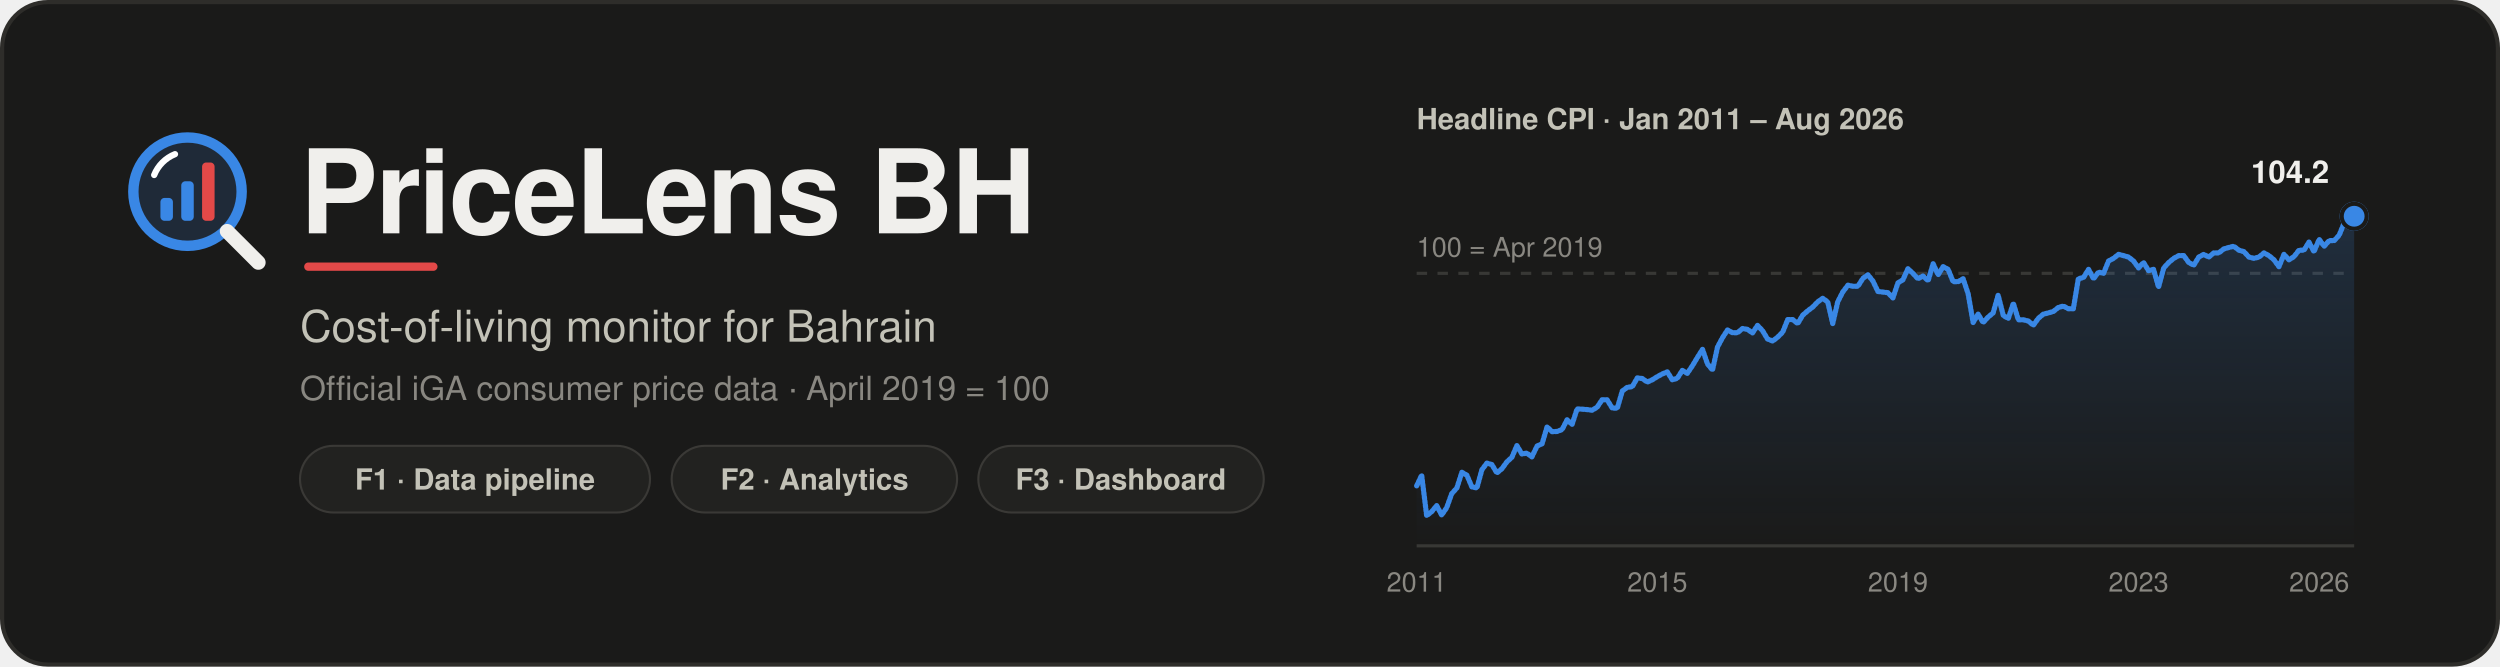
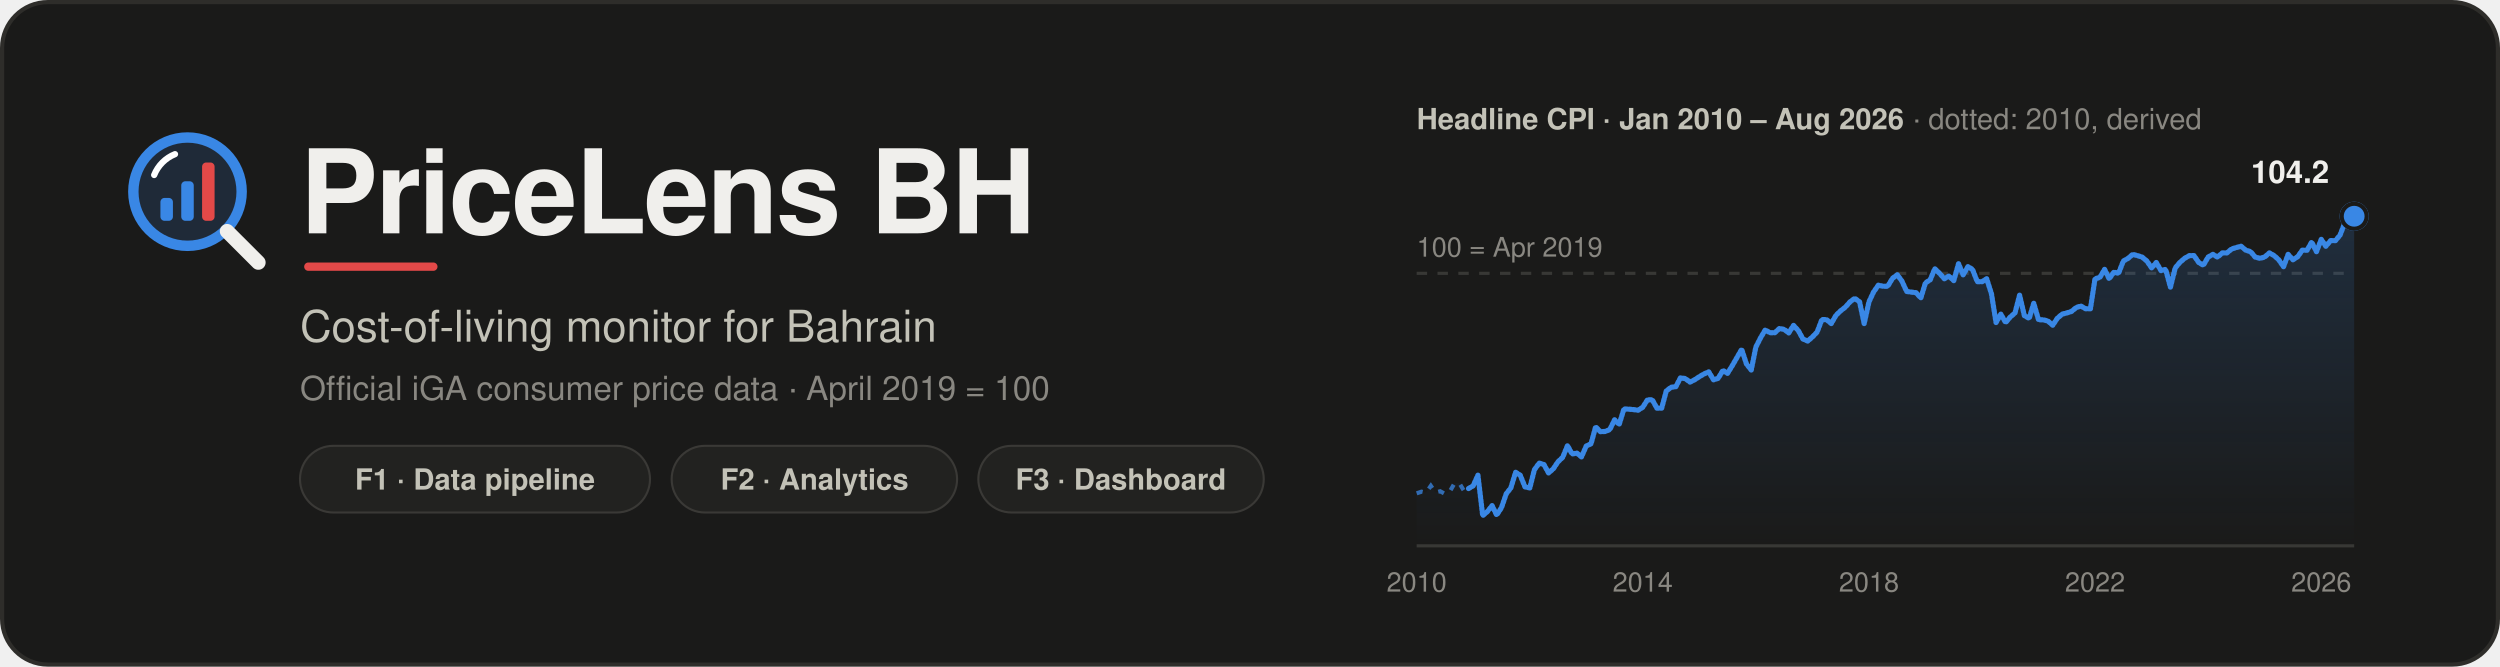
<svg xmlns="http://www.w3.org/2000/svg" viewBox="0 0 1200 320" width="1200" height="320" role="img" aria-labelledby="t d">
  <style>
  text { font-family: -apple-system, BlinkMacSystemFont, 'Segoe UI', Helvetica, Arial, sans-serif; }
  .title { font-size: 56px; font-weight: 700; fill: #f0efec; letter-spacing: -1px; }
  .sub { font-size: 21px; fill: #c3c2b7; }
  .small { font-size: 16px; fill: #898781; }
  .tick { font-size: 13px; fill: #898781; }
  .cap { font-size: 14px; fill: #c3c2b7; font-weight: 600; }
  .val { font-size: 15px; fill: #f0efec; font-weight: 700; }
  .chip rect { fill: #222220; stroke: #3a3936; }
  .chip text { font-size: 14px; fill: #c3c2b7; font-weight: 600; }
  .line { fill: none; stroke: #3987e5; stroke-width: 2.5; stroke-linejoin: round; stroke-linecap: round;
          stroke-dasharray: 1; animation: draw 3.2s cubic-bezier(.45,0,.2,1) .3s both; }
  .area { fill: url(#fade); animation: fadein 1.2s ease 3.1s both; }
+   .dline { fill: none; stroke: #3987e5; stroke-width: 2; stroke-dasharray: 3 4; opacity: .75;
+            animation: fadein .6s ease .1s both; }
+   .capnote { font-weight: 400; fill: #898781; }
  .dot { fill: #3987e5; stroke: #1a1a19; stroke-width: 2; }
  .pulse { fill: none; stroke: #3987e5; stroke-width: 2; transform-box: fill-box; transform-origin: center;
           animation: pulse 2.8s ease-out 3.6s infinite both; }
  .end { animation: fadein .6s ease 3.5s both; }
  .glint { animation: glint 6s ease-in-out 1s infinite; }
  @keyframes draw { from { stroke-dashoffset: 1; } to { stroke-dashoffset: 0; } }
  @keyframes fadein { from { opacity: 0; } to { opacity: 1; } }
  @keyframes pulse { 0% { transform: scale(1); opacity: .55; } 70%, 100% { transform: scale(3); opacity: 0; } }
  @keyframes glint { 0%, 80%, 100% { opacity: 0; } 88% { opacity: .9; } }
  @media (prefers-reduced-motion: reduce) {
-     .line, .area, .end, .glint { animation: none; }
+     .line, .area, .end, .glint, .dline { animation: none; }
    .pulse { display: none; }
  }
</style>
  <defs>
    <linearGradient id="fade" x1="0" y1="0" x2="0" y2="1">
      <stop offset="0" stop-color="#3987e5" stop-opacity=".18" />
      <stop offset="1" stop-color="#3987e5" stop-opacity="0" />
    </linearGradient>
  </defs>
  <rect x="1" y="1" width="1198" height="318" rx="22" fill="#1a1a19" stroke="#2e2d2a" stroke-width="2" />
  <g transform="translate(60 62)">
    <circle cx="30" cy="30" r="26" fill="#1f2a38" stroke="#3987e5" stroke-width="5" />
    <rect x="17" y="33" width="6" height="11" rx="2" fill="#3987e5" />
    <rect x="27" y="25" width="6" height="19" rx="2" fill="#3987e5" />
    <rect x="37" y="16" width="6" height="28" rx="2" fill="#e34948" />
    <line x1="49" y1="49" x2="64" y2="64" stroke="#f0efec" stroke-width="7" stroke-linecap="round" />
    <path class="glint" d="M14 22 A18 18 0 0 1 24 12" fill="none" stroke="#ffffff" stroke-width="3" stroke-linecap="round" />
  </g>
  <text x="144" y="112" class="title">PriceLens BH</text>
  <rect x="146" y="126" width="64" height="4" rx="2" fill="#e34948" />
  <text x="144" y="164" class="sub">Cost-of-living monitor for Bahrain</text>
  <text x="144" y="192" class="small">Official iGA consumer price data · April 2019 = 100</text>
  <g class="chip">
    <rect x="144" y="214" width="168" height="32" rx="16" />
    <text x="228" y="235" text-anchor="middle">F1 · Data pipeline</text>
  </g>
  <g class="chip">
    <rect x="322.4" y="214" width="137" height="32" rx="16" />
    <text x="391" y="235" text-anchor="middle">F2 · Analytics</text>
  </g>
  <g class="chip">
    <rect x="469.6" y="214" width="137" height="32" rx="16" />
    <text x="538" y="235" text-anchor="middle">F3 · Dashboard</text>
  </g>
-   <text x="680" y="62" class="cap">Headline CPI · Jan 2011 – Aug 2026</text>
+   <text x="680" y="62" class="cap">Headline CPI · Jan 2010 – Aug 2026 <tspan class="capnote">· dotted: 2010, derived</tspan>
+   </text>
  <line x1="680" y1="131.2" x2="1130" y2="131.2" stroke="#383835" stroke-width="1.5" stroke-dasharray="5 5" />
  <text x="680" y="123.2" class="tick">100 = Apr 2019</text>
  <line x1="680" y1="262" x2="1130" y2="262" stroke="#383835" stroke-width="1.5" />
-   <text x="680.0" y="284" class="tick" text-anchor="middle">2011</text>
-   <text x="795.5" y="284" class="tick" text-anchor="middle">2015</text>
-   <text x="911.0" y="284" class="tick" text-anchor="middle">2019</text>
-   <text x="1026.5" y="284" class="tick" text-anchor="middle">2023</text>
-   <text x="1113.2" y="284" class="tick" text-anchor="middle">2026</text>
-   <path class="area" d="M680.0,233.2 L682.4,228.1 L684.8,247.5 L687.2,245.6 L689.6,242.7 L692.0,247.2 L694.4,243.7 L696.8,237.0 L699.3,234.2 L701.7,226.7 L704.1,228.1 L706.5,233.7 L708.9,234.2 L711.3,225.5 L713.7,222.3 L716.1,223.0 L718.5,227.0 L720.9,225.0 L723.3,221.7 L725.7,219.5 L728.1,213.9 L730.5,217.9 L732.9,217.5 L735.3,219.3 L737.8,214.1 L740.2,213.0 L742.6,204.9 L745.0,207.2 L747.4,207.1 L749.8,206.2 L752.2,201.5 L754.6,203.7 L757.0,196.3 L759.4,196.4 L761.8,196.6 L764.2,196.9 L766.6,195.5 L769.0,191.9 L771.4,191.9 L773.9,195.9 L776.3,195.9 L778.7,187.7 L781.1,185.9 L783.5,185.6 L785.9,181.4 L788.3,181.7 L790.7,183.4 L793.1,182.3 L795.5,180.8 L797.9,179.5 L800.3,178.5 L802.7,182.3 L805.1,181.6 L807.5,177.8 L809.9,179.2 L812.4,175.5 L814.8,171.5 L817.2,167.7 L819.6,174.7 L822.0,177.6 L824.4,166.6 L826.8,162.1 L829.2,158.4 L831.6,159.7 L834.0,159.7 L836.4,157.7 L838.8,158.1 L841.2,159.8 L843.6,156.2 L846.0,158.7 L848.4,162.7 L850.9,163.7 L853.3,161.8 L855.7,159.4 L858.1,153.4 L860.5,153.4 L862.9,155.3 L865.3,151.3 L867.7,149.2 L870.1,147.4 L872.5,144.9 L874.9,143.2 L877.3,144.9 L879.7,155.3 L882.1,144.9 L884.5,140.2 L887.0,136.9 L889.4,137.4 L891.8,137.4 L894.2,133.6 L896.6,131.9 L899.0,134.9 L901.4,139.9 L903.8,140.2 L906.2,140.5 L908.6,143.0 L911.0,135.8 L913.4,134.3 L915.8,129.0 L918.2,131.2 L920.6,133.8 L923.0,132.5 L925.5,134.7 L927.9,126.6 L930.3,131.9 L932.7,128.0 L935.1,129.3 L937.5,135.2 L939.9,135.2 L942.3,133.8 L944.7,141.0 L947.1,154.8 L949.5,150.8 L951.9,154.8 L954.3,152.2 L956.7,150.2 L959.1,141.7 L961.6,151.5 L964.0,152.8 L966.4,145.6 L968.8,153.5 L971.2,153.5 L973.6,154.1 L976.0,156.1 L978.4,152.8 L980.8,150.8 L983.2,150.2 L985.6,149.5 L988.0,147.6 L990.4,146.9 L992.8,148.2 L995.2,148.2 L997.6,133.8 L1000.1,133.2 L1002.5,129.3 L1004.9,133.8 L1007.3,130.6 L1009.7,131.2 L1012.1,125.3 L1014.5,124.0 L1016.9,122.1 L1019.3,122.7 L1021.7,123.4 L1024.1,125.3 L1026.5,128.6 L1028.9,126.0 L1031.3,129.9 L1033.7,129.3 L1036.1,137.8 L1038.6,128.6 L1041.0,126.0 L1043.4,124.0 L1045.8,122.7 L1048.2,122.7 L1050.6,126.0 L1053.0,127.3 L1055.4,123.4 L1057.8,122.1 L1060.2,123.4 L1062.6,121.4 L1065.0,121.4 L1067.4,119.5 L1069.8,118.8 L1072.2,118.2 L1074.7,120.1 L1077.1,120.8 L1079.5,123.4 L1081.9,124.0 L1084.3,123.4 L1086.7,121.4 L1089.1,122.7 L1091.5,124.7 L1093.9,128.0 L1096.3,122.1 L1098.7,124.7 L1101.1,123.2 L1103.5,120.1 L1105.9,120.1 L1108.3,116.2 L1110.7,120.8 L1113.2,114.9 L1115.6,118.2 L1118.0,115.5 L1120.4,115.5 L1122.8,112.9 L1125.2,107.0 L1127.6,105.1 L1130.0,103.8 L1130.0,262 L680.0,262 Z" />
-   <path class="line" pathLength="1" d="M680.0,233.2 L682.4,228.1 L684.8,247.5 L687.2,245.6 L689.6,242.7 L692.0,247.2 L694.4,243.7 L696.8,237.0 L699.3,234.2 L701.7,226.7 L704.1,228.1 L706.5,233.7 L708.9,234.2 L711.3,225.5 L713.7,222.3 L716.1,223.0 L718.5,227.0 L720.9,225.0 L723.3,221.7 L725.7,219.5 L728.1,213.9 L730.5,217.9 L732.9,217.5 L735.3,219.3 L737.8,214.1 L740.2,213.0 L742.6,204.9 L745.0,207.2 L747.4,207.1 L749.8,206.2 L752.2,201.5 L754.6,203.7 L757.0,196.3 L759.4,196.4 L761.8,196.6 L764.2,196.9 L766.6,195.5 L769.0,191.9 L771.4,191.9 L773.9,195.9 L776.3,195.9 L778.7,187.7 L781.1,185.9 L783.5,185.6 L785.9,181.4 L788.3,181.7 L790.7,183.4 L793.1,182.3 L795.5,180.8 L797.9,179.5 L800.3,178.5 L802.7,182.3 L805.1,181.6 L807.5,177.8 L809.9,179.2 L812.4,175.5 L814.8,171.5 L817.2,167.7 L819.6,174.7 L822.0,177.6 L824.4,166.6 L826.8,162.1 L829.2,158.4 L831.6,159.7 L834.0,159.7 L836.4,157.7 L838.8,158.1 L841.2,159.8 L843.6,156.2 L846.0,158.7 L848.4,162.7 L850.9,163.7 L853.3,161.8 L855.7,159.4 L858.1,153.4 L860.5,153.4 L862.9,155.3 L865.3,151.3 L867.7,149.2 L870.1,147.4 L872.5,144.9 L874.9,143.2 L877.3,144.9 L879.7,155.3 L882.1,144.9 L884.5,140.2 L887.0,136.9 L889.4,137.4 L891.8,137.4 L894.2,133.6 L896.6,131.9 L899.0,134.9 L901.4,139.9 L903.8,140.2 L906.2,140.5 L908.6,143.0 L911.0,135.8 L913.4,134.3 L915.8,129.0 L918.2,131.2 L920.6,133.8 L923.0,132.5 L925.5,134.7 L927.9,126.6 L930.3,131.9 L932.7,128.0 L935.1,129.3 L937.5,135.2 L939.9,135.2 L942.3,133.8 L944.7,141.0 L947.1,154.8 L949.5,150.8 L951.9,154.8 L954.3,152.2 L956.7,150.2 L959.1,141.7 L961.6,151.5 L964.0,152.8 L966.4,145.6 L968.8,153.5 L971.2,153.5 L973.6,154.1 L976.0,156.1 L978.4,152.8 L980.8,150.8 L983.2,150.2 L985.6,149.5 L988.0,147.6 L990.4,146.9 L992.8,148.2 L995.2,148.2 L997.6,133.8 L1000.1,133.2 L1002.5,129.3 L1004.9,133.8 L1007.3,130.6 L1009.7,131.2 L1012.1,125.3 L1014.5,124.0 L1016.9,122.1 L1019.3,122.7 L1021.7,123.4 L1024.1,125.3 L1026.5,128.6 L1028.9,126.0 L1031.3,129.9 L1033.7,129.3 L1036.1,137.8 L1038.6,128.6 L1041.0,126.0 L1043.4,124.0 L1045.8,122.7 L1048.2,122.7 L1050.6,126.0 L1053.0,127.3 L1055.4,123.4 L1057.8,122.1 L1060.2,123.4 L1062.6,121.4 L1065.0,121.4 L1067.4,119.5 L1069.8,118.8 L1072.2,118.2 L1074.7,120.1 L1077.1,120.8 L1079.5,123.4 L1081.9,124.0 L1084.3,123.4 L1086.7,121.4 L1089.1,122.7 L1091.5,124.7 L1093.9,128.0 L1096.3,122.1 L1098.7,124.7 L1101.1,123.2 L1103.5,120.1 L1105.9,120.1 L1108.3,116.2 L1110.7,120.8 L1113.2,114.9 L1115.6,118.2 L1118.0,115.5 L1120.4,115.5 L1122.8,112.9 L1125.2,107.0 L1127.6,105.1 L1130.0,103.8" />
+   <text x="680.0" y="284" class="tick" text-anchor="middle">2010</text>
+   <text x="788.5" y="284" class="tick" text-anchor="middle">2014</text>
+   <text x="897.1" y="284" class="tick" text-anchor="middle">2018</text>
+   <text x="1005.6" y="284" class="tick" text-anchor="middle">2022</text>
+   <text x="1114.2" y="284" class="tick" text-anchor="middle">2026</text>
+   <path class="area" d="M680.0,236.8 L682.3,236.0 L684.5,236.5 L686.8,233.2 L689.0,236.4 L691.3,235.8 L693.6,237.1 L695.8,236.1 L698.1,232.1 L700.4,231.8 L702.6,235.4 L704.9,234.5 L707.1,233.2 L709.4,228.1 L711.7,247.5 L713.9,245.6 L716.2,242.7 L718.4,247.2 L720.7,243.7 L723.0,237.0 L725.2,234.2 L727.5,226.7 L729.7,228.1 L732.0,233.7 L734.3,234.2 L736.5,225.5 L738.8,222.3 L741.1,223.0 L743.3,227.0 L745.6,225.0 L747.8,221.7 L750.1,219.5 L752.4,213.9 L754.6,217.9 L756.9,217.5 L759.1,219.3 L761.4,214.1 L763.7,213.0 L765.9,204.9 L768.2,207.2 L770.5,207.1 L772.7,206.2 L775.0,201.5 L777.2,203.7 L779.5,196.3 L781.8,196.4 L784.0,196.6 L786.3,196.9 L788.5,195.5 L790.8,191.9 L793.1,191.9 L795.3,195.9 L797.6,195.9 L799.8,187.7 L802.1,185.9 L804.4,185.6 L806.6,181.4 L808.9,181.7 L811.2,183.4 L813.4,182.3 L815.7,180.8 L817.9,179.5 L820.2,178.5 L822.5,182.3 L824.7,181.6 L827.0,177.8 L829.2,179.2 L831.5,175.5 L833.8,171.5 L836.0,167.7 L838.3,174.7 L840.6,177.6 L842.8,166.6 L845.1,162.1 L847.3,158.4 L849.6,159.7 L851.9,159.7 L854.1,157.7 L856.4,158.1 L858.6,159.8 L860.9,156.2 L863.2,158.7 L865.4,162.7 L867.7,163.7 L869.9,161.8 L872.2,159.4 L874.5,153.4 L876.7,153.4 L879.0,155.3 L881.3,151.3 L883.5,149.2 L885.8,147.4 L888.0,144.9 L890.3,143.2 L892.6,144.9 L894.8,155.3 L897.1,144.9 L899.3,140.2 L901.6,136.9 L903.9,137.4 L906.1,137.4 L908.4,133.6 L910.7,131.9 L912.9,134.9 L915.2,139.9 L917.4,140.2 L919.7,140.5 L922.0,143.0 L924.2,135.8 L926.5,134.3 L928.7,129.0 L931.0,131.2 L933.3,133.8 L935.5,132.5 L937.8,134.7 L940.1,126.6 L942.3,131.9 L944.6,128.0 L946.8,129.3 L949.1,135.2 L951.4,135.2 L953.6,133.8 L955.9,141.0 L958.1,154.8 L960.4,150.8 L962.7,154.8 L964.9,152.2 L967.2,150.2 L969.4,141.7 L971.7,151.5 L974.0,152.8 L976.2,145.6 L978.5,153.5 L980.8,153.5 L983.0,154.1 L985.3,156.1 L987.5,152.8 L989.8,150.8 L992.1,150.2 L994.3,149.5 L996.6,147.6 L998.8,146.9 L1001.1,148.2 L1003.4,148.2 L1005.6,133.8 L1007.9,133.2 L1010.2,129.3 L1012.4,133.8 L1014.7,130.6 L1016.9,131.2 L1019.2,125.3 L1021.5,124.0 L1023.7,122.1 L1026.0,122.7 L1028.2,123.4 L1030.5,125.3 L1032.8,128.6 L1035.0,126.0 L1037.3,129.9 L1039.5,129.3 L1041.8,137.8 L1044.1,128.6 L1046.3,126.0 L1048.6,124.0 L1050.9,122.7 L1053.1,122.7 L1055.4,126.0 L1057.6,127.3 L1059.9,123.4 L1062.2,122.1 L1064.4,123.4 L1066.7,121.4 L1068.9,121.4 L1071.2,119.5 L1073.5,118.8 L1075.7,118.2 L1078.0,120.1 L1080.3,120.8 L1082.5,123.4 L1084.8,124.0 L1087.0,123.4 L1089.3,121.4 L1091.6,122.7 L1093.8,124.7 L1096.1,128.0 L1098.3,122.1 L1100.6,124.7 L1102.9,123.2 L1105.1,120.1 L1107.4,120.1 L1109.6,116.2 L1111.9,120.8 L1114.2,114.9 L1116.4,118.2 L1118.7,115.5 L1121.0,115.5 L1123.2,112.9 L1125.5,107.0 L1127.7,105.1 L1130.0,103.8 L1130.0,262 L680.0,262 Z" />
+   <path class="dline" d="M680.0,236.8 L682.3,236.0 L684.5,236.5 L686.8,233.2 L689.0,236.4 L691.3,235.8 L693.6,237.1 L695.8,236.1 L698.1,232.1 L700.4,231.8 L702.6,235.4 L704.9,234.5" />
+   <path class="line" pathLength="1" d="M704.9,234.5 L707.1,233.2 L709.4,228.1 L711.7,247.5 L713.9,245.6 L716.2,242.7 L718.4,247.2 L720.7,243.7 L723.0,237.0 L725.2,234.2 L727.5,226.7 L729.7,228.1 L732.0,233.7 L734.3,234.2 L736.5,225.5 L738.8,222.3 L741.1,223.0 L743.3,227.0 L745.6,225.0 L747.8,221.7 L750.1,219.5 L752.4,213.9 L754.6,217.9 L756.9,217.5 L759.1,219.3 L761.4,214.1 L763.7,213.0 L765.9,204.9 L768.2,207.2 L770.5,207.1 L772.7,206.2 L775.0,201.5 L777.2,203.7 L779.5,196.3 L781.8,196.4 L784.0,196.6 L786.3,196.9 L788.5,195.5 L790.8,191.9 L793.1,191.9 L795.3,195.9 L797.6,195.9 L799.8,187.7 L802.1,185.9 L804.4,185.6 L806.6,181.4 L808.9,181.7 L811.2,183.4 L813.4,182.3 L815.7,180.8 L817.9,179.5 L820.2,178.5 L822.5,182.3 L824.7,181.6 L827.0,177.8 L829.2,179.2 L831.5,175.5 L833.8,171.5 L836.0,167.7 L838.3,174.7 L840.6,177.6 L842.8,166.6 L845.1,162.1 L847.3,158.4 L849.6,159.7 L851.9,159.7 L854.1,157.7 L856.4,158.1 L858.6,159.8 L860.9,156.2 L863.2,158.7 L865.4,162.7 L867.7,163.7 L869.9,161.8 L872.2,159.4 L874.5,153.4 L876.7,153.4 L879.0,155.3 L881.3,151.3 L883.5,149.2 L885.8,147.4 L888.0,144.9 L890.3,143.2 L892.6,144.9 L894.8,155.3 L897.1,144.9 L899.3,140.2 L901.6,136.9 L903.9,137.4 L906.1,137.4 L908.4,133.6 L910.7,131.9 L912.9,134.9 L915.2,139.9 L917.4,140.2 L919.7,140.5 L922.0,143.0 L924.2,135.8 L926.5,134.3 L928.7,129.0 L931.0,131.2 L933.3,133.8 L935.5,132.5 L937.8,134.7 L940.1,126.6 L942.3,131.9 L944.6,128.0 L946.8,129.3 L949.1,135.2 L951.4,135.2 L953.6,133.8 L955.9,141.0 L958.1,154.8 L960.4,150.8 L962.7,154.8 L964.9,152.2 L967.2,150.2 L969.4,141.7 L971.7,151.5 L974.0,152.8 L976.2,145.6 L978.5,153.5 L980.8,153.5 L983.0,154.1 L985.3,156.1 L987.5,152.8 L989.8,150.8 L992.1,150.2 L994.3,149.5 L996.6,147.6 L998.8,146.9 L1001.1,148.2 L1003.4,148.2 L1005.6,133.8 L1007.9,133.2 L1010.2,129.3 L1012.4,133.8 L1014.7,130.6 L1016.9,131.2 L1019.2,125.3 L1021.5,124.0 L1023.7,122.1 L1026.0,122.7 L1028.2,123.4 L1030.5,125.3 L1032.8,128.6 L1035.0,126.0 L1037.3,129.9 L1039.5,129.3 L1041.8,137.8 L1044.1,128.6 L1046.3,126.0 L1048.6,124.0 L1050.9,122.7 L1053.1,122.7 L1055.4,126.0 L1057.6,127.3 L1059.9,123.4 L1062.2,122.1 L1064.4,123.4 L1066.7,121.4 L1068.9,121.4 L1071.2,119.5 L1073.5,118.8 L1075.7,118.2 L1078.0,120.1 L1080.3,120.8 L1082.5,123.4 L1084.8,124.0 L1087.0,123.4 L1089.3,121.4 L1091.6,122.7 L1093.8,124.7 L1096.1,128.0 L1098.3,122.1 L1100.6,124.7 L1102.9,123.2 L1105.1,120.1 L1107.4,120.1 L1109.6,116.2 L1111.9,120.8 L1114.2,114.9 L1116.4,118.2 L1118.7,115.5 L1121.0,115.5 L1123.2,112.9 L1125.5,107.0 L1127.7,105.1 L1130.0,103.8" />
  <g class="end">
    <circle class="pulse" cx="1130.0" cy="103.8" r="6" />
    <circle class="dot" cx="1130.0" cy="103.8" r="6" />
    <text x="1118.0" y="87.8" class="val" text-anchor="end">104.2</text>
  </g>
</svg>
